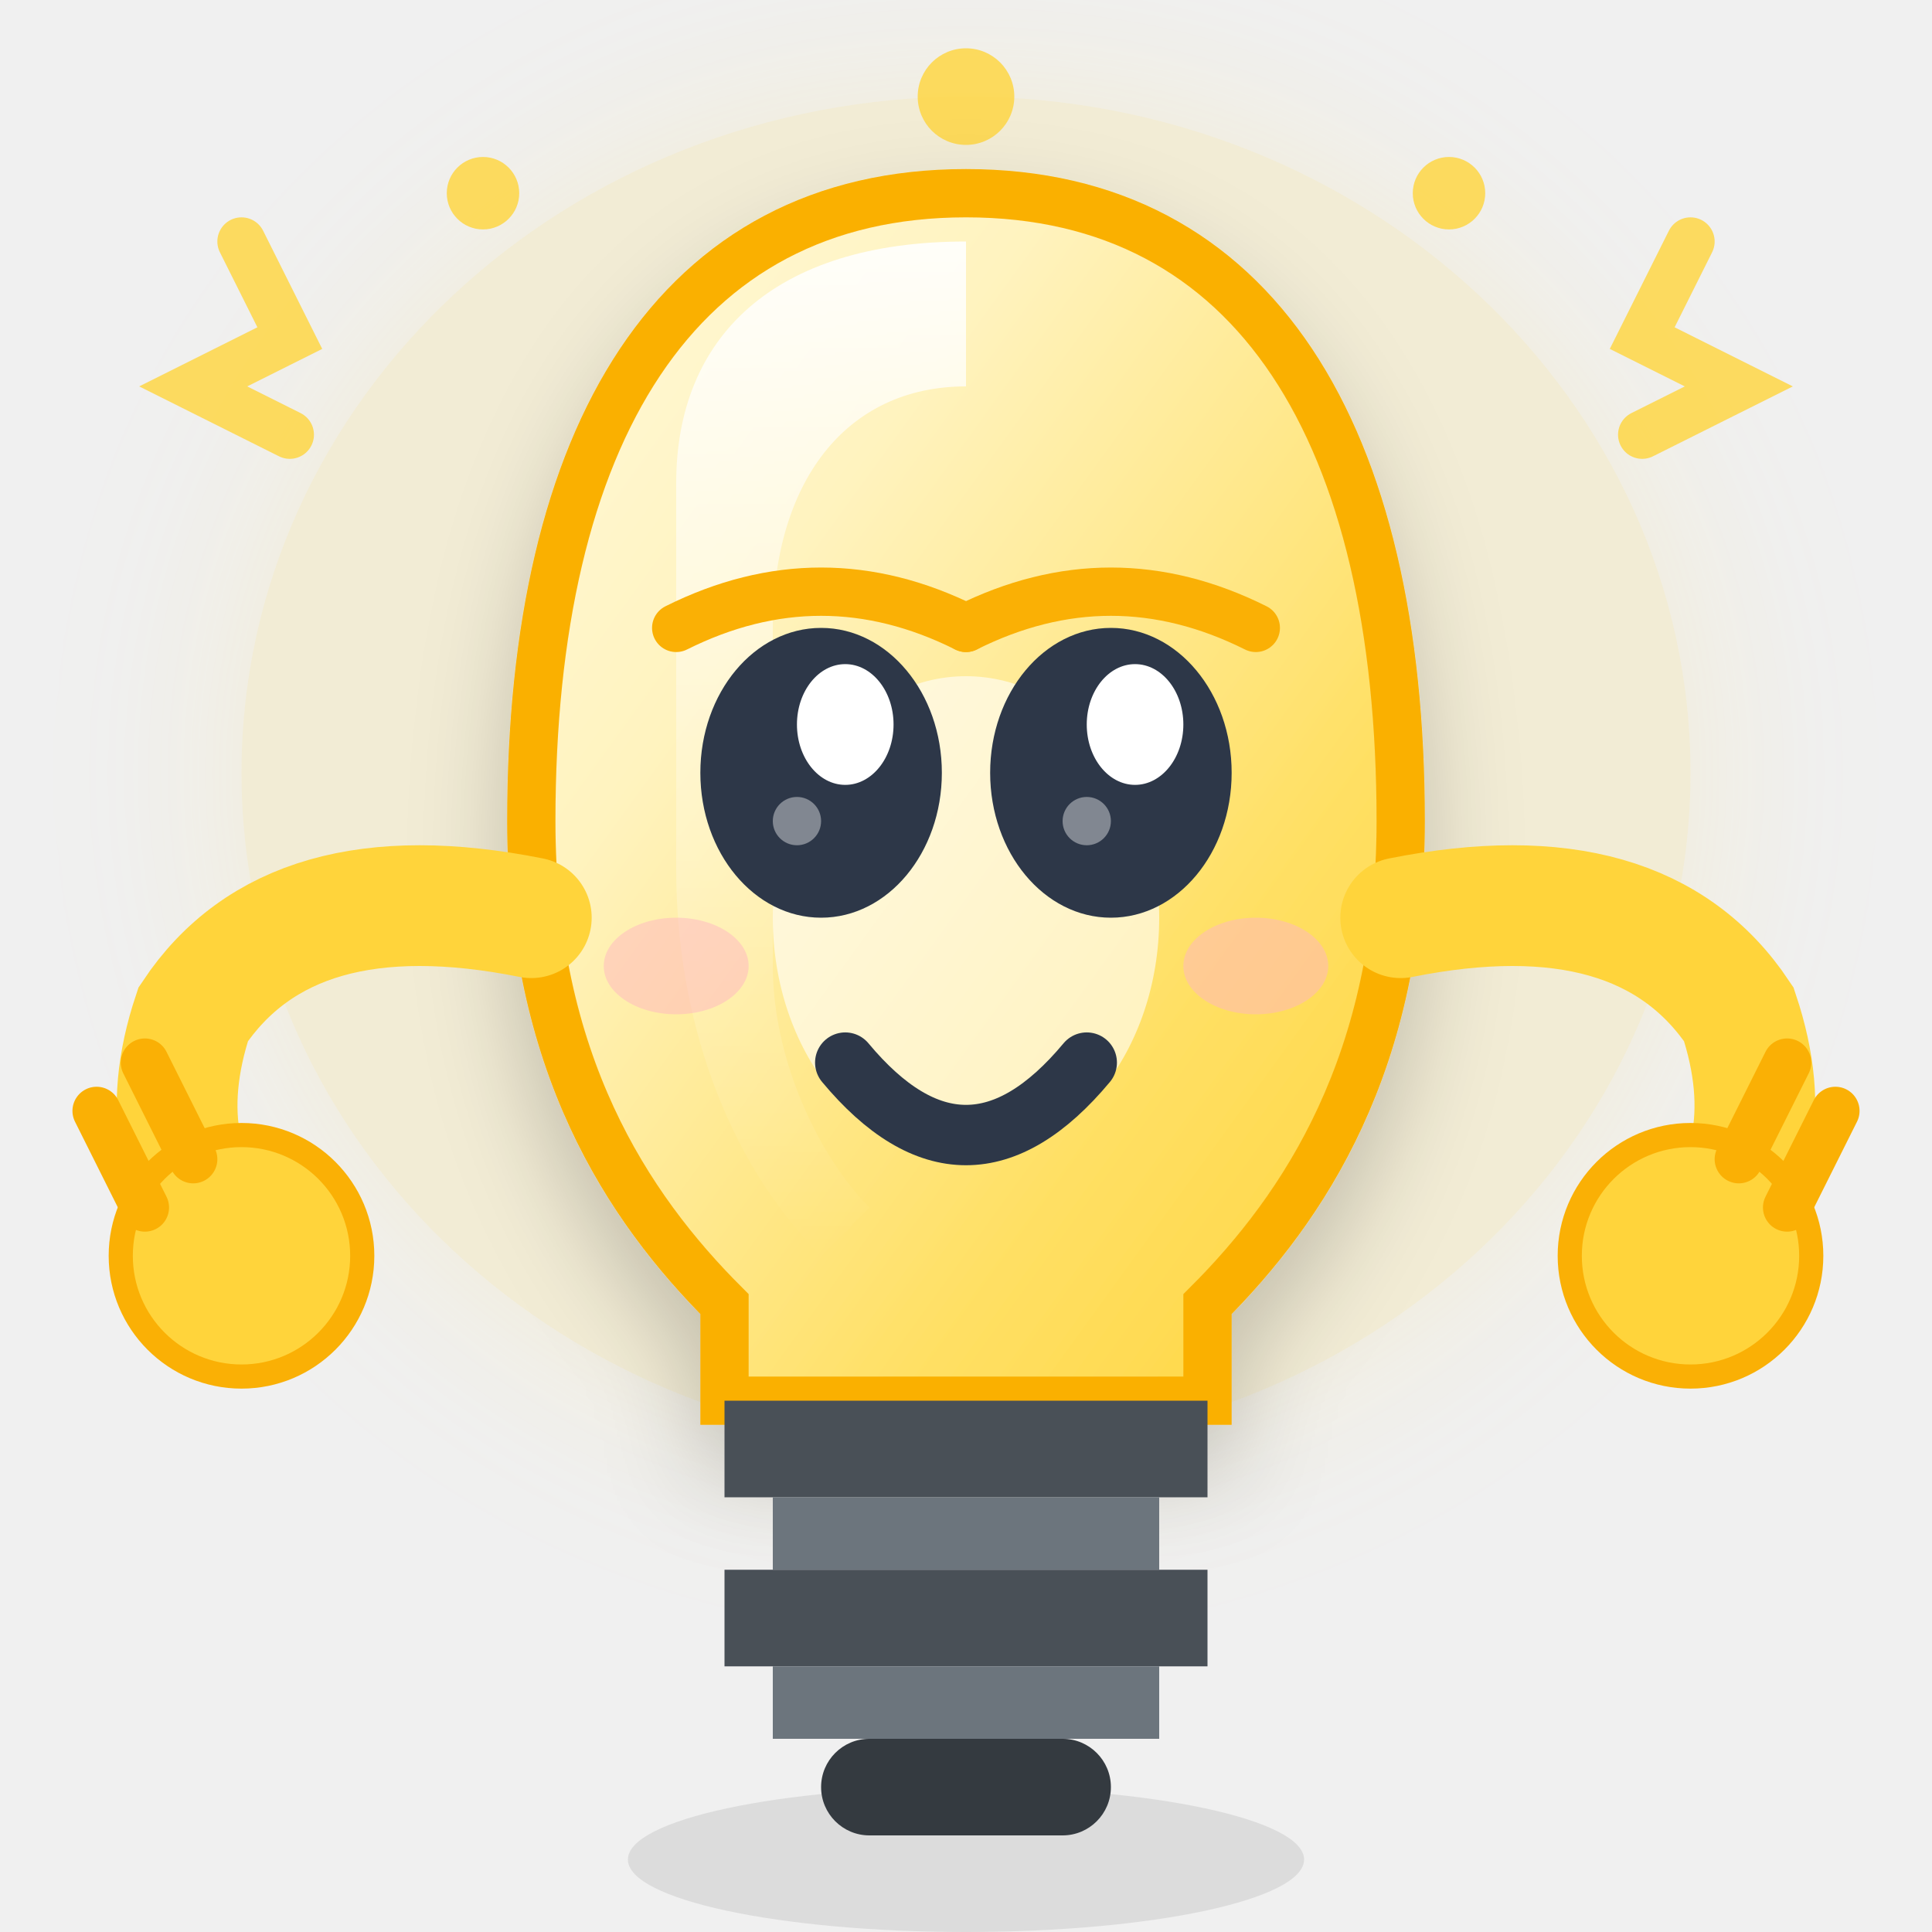
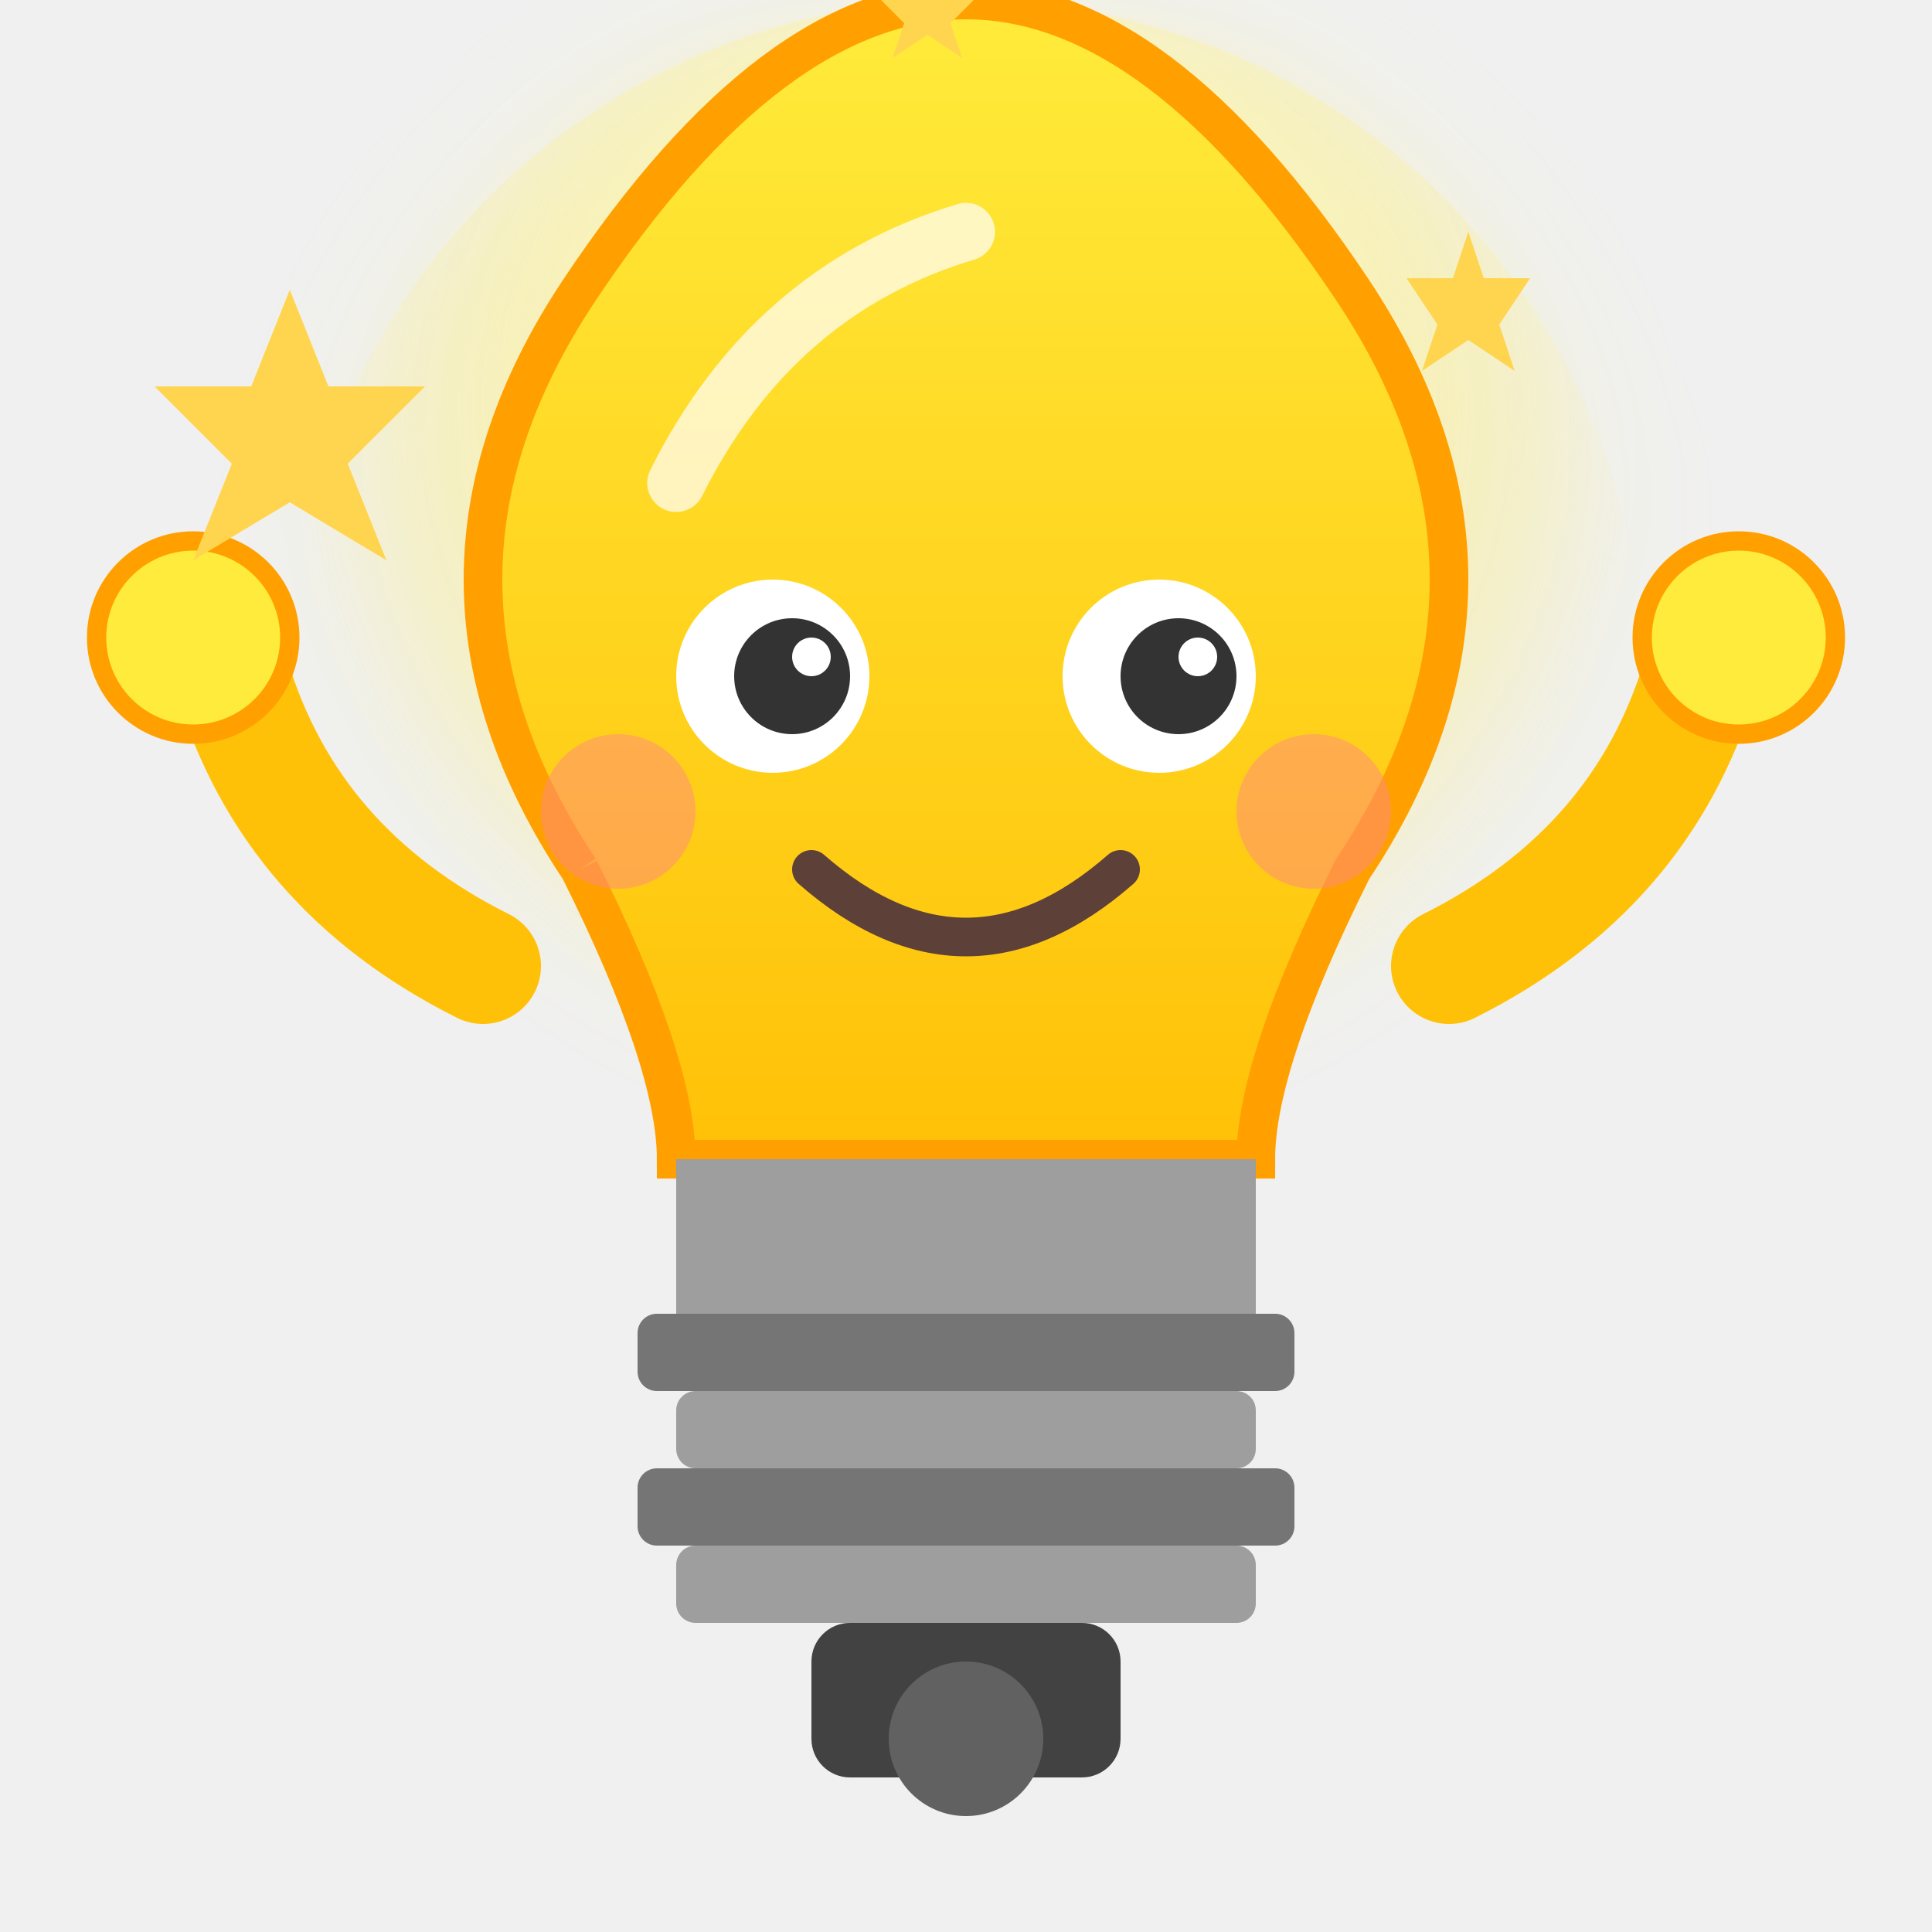
- <svg xmlns="http://www.w3.org/2000/svg" viewBox="0 0 80 80">
+ <svg xmlns="http://www.w3.org/2000/svg" viewBox="0 0 100 100" width="100" height="100">
  <defs>
-     <linearGradient id="bulb-glass" x1="0%" y1="0%" x2="100%" y2="100%">
-       <stop offset="0%" style="stop-color:#fff9db" />
-       <stop offset="30%" style="stop-color:#fff3bf" />
-       <stop offset="70%" style="stop-color:#ffe066" />
-       <stop offset="100%" style="stop-color:#ffd43b" />
+     <linearGradient id="bulbGlow" x1="0%" y1="0%" x2="0%" y2="100%">
+       <stop offset="0%" style="stop-color:#FFEB3B;stop-opacity:1" />
+       <stop offset="100%" style="stop-color:#FFC107;stop-opacity:1" />
    </linearGradient>
-     <linearGradient id="bulb-glow" x1="0%" y1="0%" x2="0%" y2="100%">
-       <stop offset="0%" style="stop-color:#ffffff;stop-opacity:0.9" />
-       <stop offset="50%" style="stop-color:#ffffff;stop-opacity:0.3" />
-       <stop offset="100%" style="stop-color:#ffffff;stop-opacity:0" />
-     </linearGradient>
-     <linearGradient id="bulb-base" x1="0%" y1="0%" x2="0%" y2="100%">
-       <stop offset="0%" style="stop-color:#868e96" />
-       <stop offset="50%" style="stop-color:#495057" />
-       <stop offset="100%" style="stop-color:#343a40" />
-     </linearGradient>
-     <filter id="bulb-shadow" x="-30%" y="-30%" width="160%" height="160%">
-       <feDropShadow dx="0" dy="2" stdDeviation="2" flood-opacity="0.2" />
-     </filter>
-     <filter id="bulb-glow-filter" x="-50%" y="-50%" width="200%" height="200%">
-       <feGaussianBlur stdDeviation="4" result="blur" />
+     <radialGradient id="glowEffect" cx="50%" cy="30%" r="50%" fx="50%" fy="30%">
+       <stop offset="0%" style="stop-color:#FFFFFF;stop-opacity:0.8" />
+       <stop offset="100%" style="stop-color:#FFEB3B;stop-opacity:0" />
+     </radialGradient>
+     <filter id="glow">
+       <feGaussianBlur stdDeviation="3" result="coloredBlur" />
      <feMerge>
-         <feMergeNode in="blur" />
+         <feMergeNode in="coloredBlur" />
        <feMergeNode in="SourceGraphic" />
      </feMerge>
    </filter>
  </defs>
-   <ellipse cx="40" cy="32" rx="30" ry="28" fill="#ffd43b" opacity="0.15" filter="url(#bulb-glow-filter)">
-     <animate attributeName="opacity" values="0.1;0.2;0.1" dur="2s" repeatCount="indefinite" />
-   </ellipse>
-   <ellipse cx="40" cy="77" rx="14" ry="3" fill="#00000015" />
-   <g id="sparkles" opacity="0.8">
-     <path d="M 12,18 L 8,16 L 12,14 L 10,10" stroke="#ffd43b" stroke-width="2" fill="none" stroke-linecap="round">
-       <animate attributeName="opacity" values="0.5;1;0.5" dur="1.5s" repeatCount="indefinite" />
-     </path>
-     <path d="M 68,18 L 72,16 L 68,14 L 70,10" stroke="#ffd43b" stroke-width="2" fill="none" stroke-linecap="round">
-       <animate attributeName="opacity" values="0.5;1;0.5" dur="1.5s" repeatCount="indefinite" begin="0.5s" />
-     </path>
-     <circle cx="40" cy="4" r="2" fill="#ffd43b">
-       <animate attributeName="opacity" values="0.3;1;0.3" dur="1s" repeatCount="indefinite" begin="0.3s" />
-     </circle>
-     <circle cx="20" cy="8" r="1.5" fill="#ffd43b">
-       <animate attributeName="opacity" values="0.3;1;0.3" dur="1.2s" repeatCount="indefinite" />
-     </circle>
-     <circle cx="60" cy="8" r="1.5" fill="#ffd43b">
-       <animate attributeName="opacity" values="0.3;1;0.3" dur="1.2s" repeatCount="indefinite" begin="0.6s" />
-     </circle>
+   <circle cx="50" cy="35" r="35" fill="url(#glowEffect)" filter="url(#glow)" />
+   <path d="M 30 45 Q 20 30 30 15 Q 40 0 50 0 Q 60 0 70 15 Q 80 30 70 45 Q 65 55 65 60 L 35 60 Q 35 55 30 45" fill="url(#bulbGlow)" stroke="#FFA000" stroke-width="2" />
+   <path d="M 35 25 Q 40 15 50 12" fill="none" stroke="white" stroke-width="3" stroke-linecap="round" opacity="0.7" />
+   <g id="eyes">
+     <circle cx="40" cy="35" r="5" fill="white" />
+     <circle cx="60" cy="35" r="5" fill="white" />
+     <circle cx="41" cy="35" r="3" fill="#333" />
+     <circle cx="61" cy="35" r="3" fill="#333" />
+     <circle cx="42" cy="34" r="1" fill="white" />
+     <circle cx="62" cy="34" r="1" fill="white" />
  </g>
-   <g id="body" filter="url(#bulb-shadow)">
-     <path d="M 22,34              C 22,18 28,8 40,8              C 52,8 58,18 58,34              C 58,44 54,50 50,54              L 50,58              L 30,58              L 30,54              C 26,50 22,44 22,34              Z" fill="url(#bulb-glass)" stroke="#fab005" stroke-width="2" />
-     <path d="M 28,20              C 28,14 32,10 40,10              L 40,16              C 35,16 32,20 32,26              L 32,40              C 32,44 34,48 36,50              L 34,52              C 30,48 28,42 28,36              Z" fill="url(#bulb-glow)" />
-     <ellipse cx="40" cy="38" rx="8" ry="10" fill="#ffffff" opacity="0.6" />
+   <path d="M 42 45 Q 50 52 58 45" fill="none" stroke="#5D4037" stroke-width="2" stroke-linecap="round" />
+   <circle cx="32" cy="42" r="4" fill="#FF8A80" opacity="0.5" />
+   <circle cx="68" cy="42" r="4" fill="#FF8A80" opacity="0.5" />
+   <rect x="35" y="60" width="30" height="8" fill="#9E9E9E" />
+   <rect x="33" y="68" width="34" height="4" rx="1" fill="#757575" />
+   <rect x="35" y="72" width="30" height="4" rx="1" fill="#9E9E9E" />
+   <rect x="33" y="76" width="34" height="4" rx="1" fill="#757575" />
+   <rect x="35" y="80" width="30" height="4" rx="1" fill="#9E9E9E" />
+   <rect x="42" y="84" width="16" height="8" rx="2" fill="#424242" />
+   <circle cx="50" cy="90" r="4" fill="#616161" />
+   <g id="arms">
+     <path d="M 25 50 Q 15 45 12 35" fill="none" stroke="#FFC107" stroke-width="6" stroke-linecap="round" />
+     <circle cx="10" cy="33" r="5" fill="#FFEB3B" stroke="#FFA000" stroke-width="1" />
+     <path d="M 75 50 Q 85 45 88 35" fill="none" stroke="#FFC107" stroke-width="6" stroke-linecap="round" />
+     <circle cx="90" cy="33" r="5" fill="#FFEB3B" stroke="#FFA000" stroke-width="1" />
  </g>
-   <g id="base">
-     <rect x="30" y="58" width="20" height="4" fill="#495057" />
-     <rect x="32" y="62" width="16" height="3" fill="#6c757d" />
-     <rect x="30" y="65" width="20" height="4" fill="#495057" />
-     <rect x="32" y="69" width="16" height="3" fill="#6c757d" />
-     <rect x="34" y="72" width="12" height="4" rx="2" fill="#343a40" />
+   <g fill="#FFD54F">
+     <polygon points="15,15 17,20 22,20 18,24 20,29 15,26 10,29 12,24 8,20 13,20" />
+     <polygon points="85,20 86,23 89,23 87,26 88,29 85,27 82,29 83,26 81,23 84,23" transform="scale(0.8) translate(10,-5)" />
+     <polygon points="50,5 51,8 54,8 52,10 53,13 50,11 47,13 48,10 46,8 49,8" transform="scale(0.6) translate(30,-8)" />
  </g>
-   <g id="eyes">
-     <g id="eye-left" transform-origin="34 32">
-       <ellipse cx="34" cy="32" rx="5" ry="6" fill="#2d3748" />
-       <ellipse cx="35" cy="30" rx="2" ry="2.5" fill="#ffffff" />
-       <circle cx="33" cy="34" r="1" fill="#ffffff" opacity="0.4" />
-     </g>
-     <g id="eye-right" transform-origin="46 32">
-       <ellipse cx="46" cy="32" rx="5" ry="6" fill="#2d3748" />
-       <ellipse cx="47" cy="30" rx="2" ry="2.5" fill="#ffffff" />
-       <circle cx="45" cy="34" r="1" fill="#ffffff" opacity="0.4" />
-     </g>
-   </g>
-   <g id="eyebrows">
-     <path d="M 28,26 Q 34,23 40,26" fill="none" stroke="#fab005" stroke-width="2" stroke-linecap="round" />
-     <path d="M 40,26 Q 46,23 52,26" fill="none" stroke="#fab005" stroke-width="2" stroke-linecap="round" />
-   </g>
-   <g id="mouth">
-     <path d="M 35,44 Q 40,50 45,44" fill="none" stroke="#2d3748" stroke-width="2.5" stroke-linecap="round" />
-   </g>
-   <g id="arms">
-     <g id="arm-left" transform-origin="22 40">
-       <path d="M 22,38 Q 12,36 8,42 Q 6,48 10,52" fill="none" stroke="#ffd43b" stroke-width="5" stroke-linecap="round" />
-       <circle cx="10" cy="52" r="5" fill="#ffd43b" stroke="#fab005" stroke-width="1" />
-       <path d="M 6,50 L 4,46" stroke="#fab005" stroke-width="2" stroke-linecap="round" />
-       <path d="M 8,48 L 6,44" stroke="#fab005" stroke-width="2" stroke-linecap="round" />
-     </g>
-     <g id="arm-right" transform-origin="58 40">
-       <path d="M 58,38 Q 68,36 72,42 Q 74,48 70,52" fill="none" stroke="#ffd43b" stroke-width="5" stroke-linecap="round" />
-       <circle cx="70" cy="52" r="5" fill="#ffd43b" stroke="#fab005" stroke-width="1" />
-       <path d="M 74,50 L 76,46" stroke="#fab005" stroke-width="2" stroke-linecap="round" />
-       <path d="M 72,48 L 74,44" stroke="#fab005" stroke-width="2" stroke-linecap="round" />
-     </g>
-   </g>
-   <ellipse cx="28" cy="40" rx="3" ry="2" fill="#ffb6c1" opacity="0.5" />
-   <ellipse cx="52" cy="40" rx="3" ry="2" fill="#ffb6c1" opacity="0.5" />
</svg>
